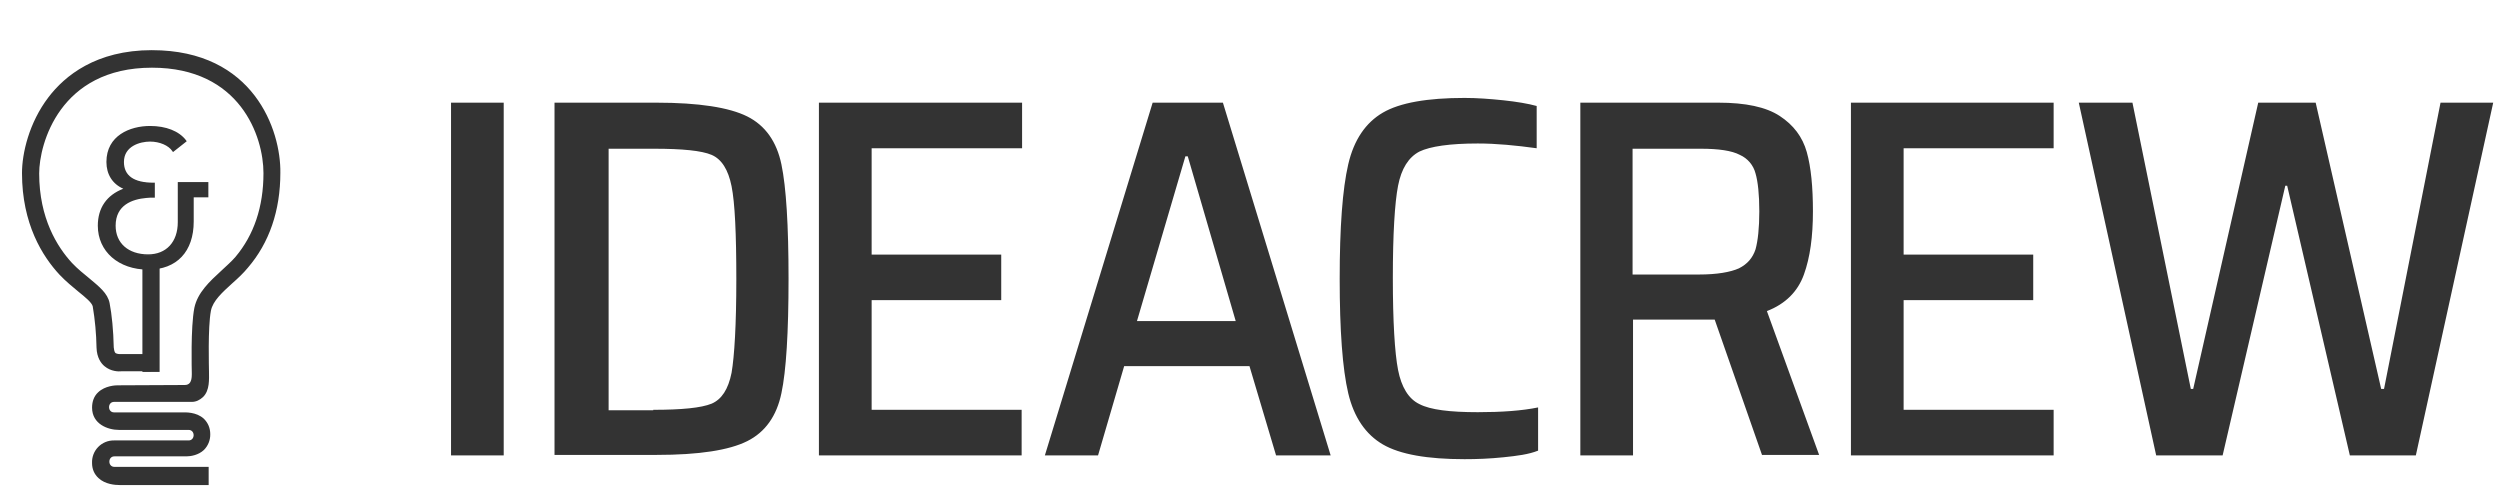
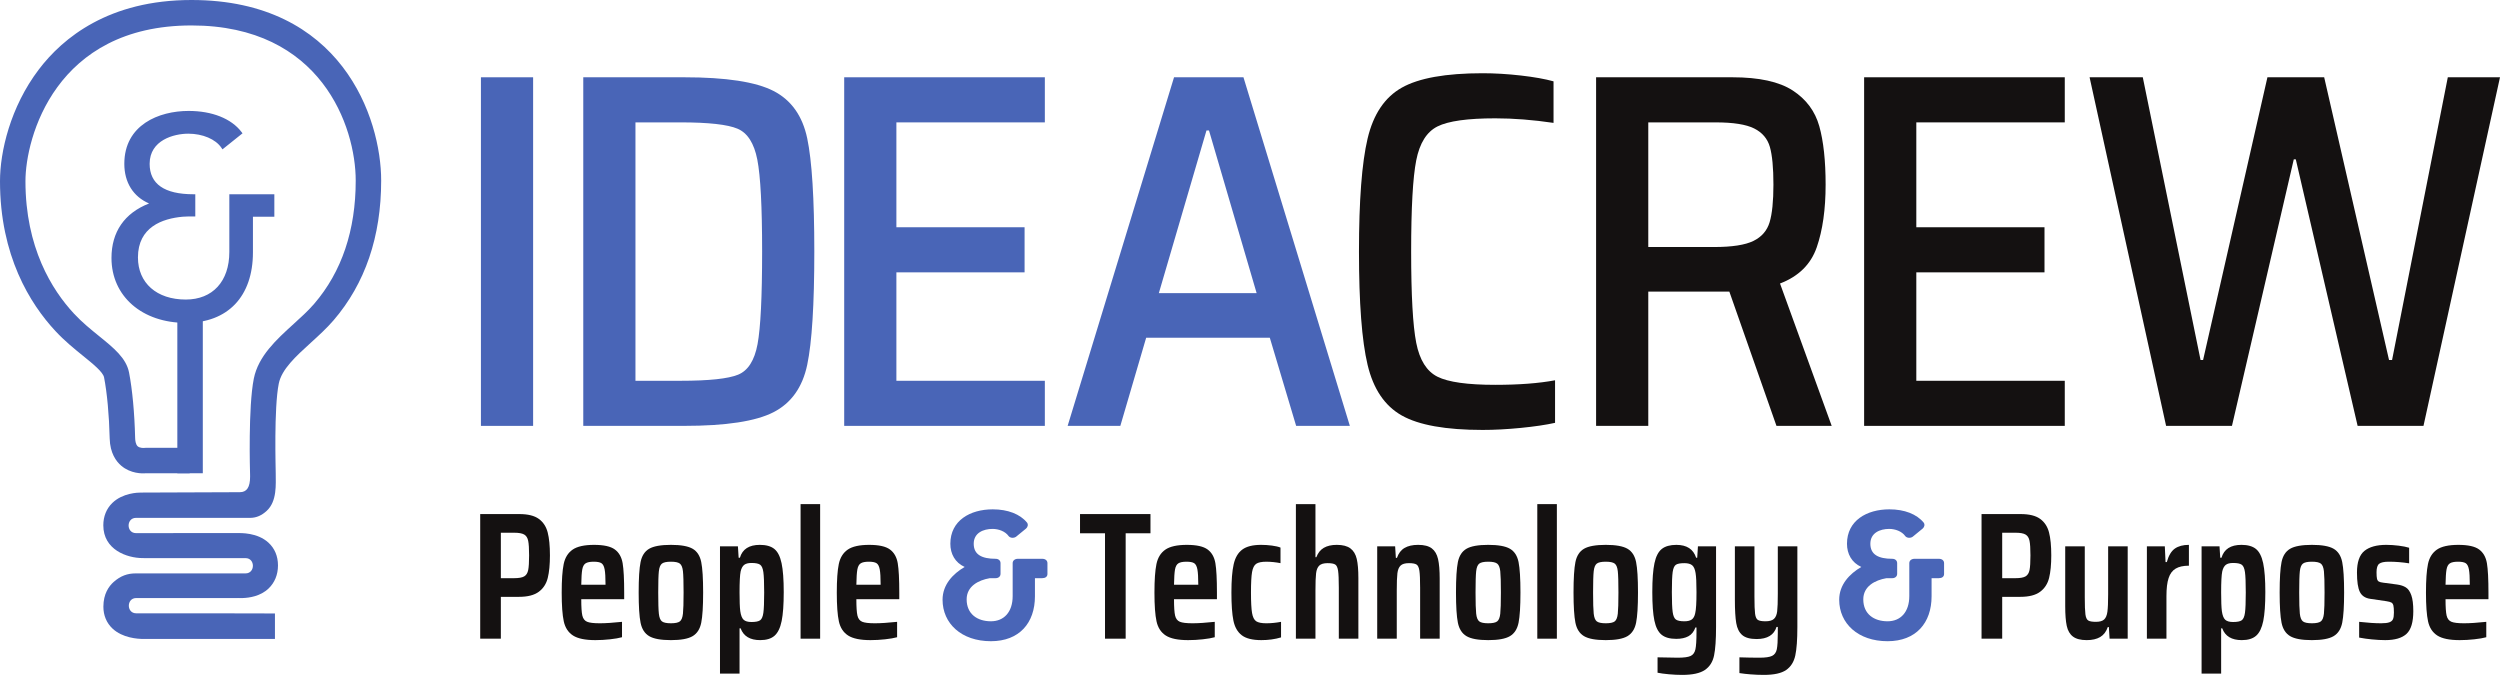
- <svg xmlns="http://www.w3.org/2000/svg" fill="none" viewBox="0 0 134 26">
-   <path fill="#333" d="M9.29 8.033c-.24-.358-.752-.546-1.264-.546-.683 0-1.469.324-1.469 1.16 0 .838.649 1.18 1.656 1.18v.682c-.12 0-.256 0-.392.017-.94.086-1.69.513-1.69 1.554 0 1.076.819 1.605 1.81 1.605.99 0 1.656-.666 1.656-1.793V9.826h1.502v.683h-.785v1.366c0 1.469-.803 2.51-2.374 2.51-1.605 0-2.63-.99-2.63-2.288 0-1.024.564-1.69 1.503-1.98-.666-.205-1.024-.752-1.024-1.452 0-1.264 1.075-1.861 2.27-1.861.82 0 1.503.256 1.862.734l-.632.495Z" />
-   <path fill="#333" d="M7.94 14.453c-1.587 0-2.697-.973-2.697-2.356 0-.957.478-1.64 1.366-1.981-.58-.256-.905-.769-.905-1.434 0-1.418 1.263-1.93 2.34-1.93.853 0 1.553.273 1.929.768l.034.052-.734.58-.035-.051c-.204-.307-.683-.512-1.195-.512-.53 0-1.4.239-1.4 1.093 0 .734.53 1.11 1.588 1.11h.068v.802h-.068c-.12 0-.256 0-.393.017-.751.068-1.64.376-1.64 1.486 0 .939.684 1.537 1.743 1.537.973 0 1.588-.666 1.588-1.725V9.757h1.639v.82h-.785v1.298c0 1.605-.906 2.578-2.442 2.578Zm.103-7.582c-1.024 0-2.203.479-2.203 1.793 0 .683.359 1.179.974 1.384l.205.068-.205.051c-.957.308-1.452.973-1.452 1.913 0 1.315 1.059 2.237 2.579 2.237 1.451 0 2.305-.905 2.305-2.442V10.44h.785v-.546H9.665v1.964c0 1.144-.666 1.86-1.724 1.86-1.144 0-1.879-.648-1.879-1.672 0-.94.615-1.52 1.76-1.606.119-.017.221-.017.34-.017v-.546C7.07 9.86 6.507 9.433 6.507 8.63c0-.854.769-1.23 1.537-1.23.53 0 1.025.206 1.264.513l.512-.41c-.359-.392-.99-.632-1.776-.632Z" />
-   <path fill="#333" d="M8.555 14.01h-.922v5.925h.922V14.01Z" />
-   <path fill="#333" d="M8.146 2.688c-3.006 0-4.68 1.383-5.55 2.527C1.554 6.581 1.179 8.221 1.179 9.28c0 2.715 1.093 4.457 2.015 5.447.341.36.7.65 1.007.905.359.29.717.581.769.786a15 15 0 0 1 .204 2.22c.018.53.24.837.427.99.342.29.769.29.905.273h1.588v-.922H6.421s-.137 0-.222-.05c-.085-.07-.085-.223-.102-.308-.018-.905-.103-1.76-.222-2.374-.103-.53-.564-.888-1.093-1.332-.29-.239-.615-.495-.922-.82-.786-.853-1.76-2.39-1.76-4.798 0-1.57 1.094-5.669 6.046-5.669 4.73 0 5.976 3.689 5.976 5.652 0 1.81-.512 3.313-1.502 4.491-.205.24-.479.478-.752.735-.632.58-1.28 1.178-1.451 1.997-.205 1.042-.137 3.381-.137 3.484v.085c0 .393-.12.564-.376.564l-3.603.017c-.102 0-.665.017-1.041.375-.222.205-.325.496-.325.82 0 .888.854 1.195 1.435 1.195h3.74c.358 0 .358.564 0 .564H6.113a1.162 1.162 0 0 0-1.179 1.212c0 .325.12.598.342.803.359.341.905.376 1.127.376h4.781v-.974H6.131c-.359 0-.359-.563 0-.563H9.99c.239 0 .649-.069.939-.342a1.16 1.16 0 0 0 .341-.836c0-.342-.119-.615-.341-.837-.41-.376-.99-.342-1.161-.342H6.114c-.359 0-.359-.563 0-.563h4.167c.238 0 .426-.103.597-.256.376-.359.324-.974.324-1.366 0-.171-.068-2.357.103-3.262.102-.53.614-.99 1.16-1.486.291-.256.581-.529.82-.82 1.145-1.331 1.742-3.056 1.742-5.088.034-2.27-1.417-6.574-6.881-6.574Zm16.029 21.721V5.503h2.824v18.905h-2.824Zm5.547-18.906h5.47c2.265 0 3.893.255 4.86.738.967.484 1.578 1.349 1.832 2.57.255 1.222.382 3.257.382 6.132 0 2.876-.127 4.936-.382 6.132-.254 1.222-.865 2.087-1.832 2.57-.967.484-2.57.738-4.86.738h-5.47V5.503Zm5.292 16.463c1.527 0 2.57-.102 3.13-.33.534-.23.89-.764 1.068-1.655.153-.89.255-2.57.255-5.012 0-2.443-.076-4.097-.255-4.987-.178-.89-.534-1.45-1.068-1.68-.535-.229-1.578-.33-3.079-.33h-2.443v14.02h2.392v-.026Zm8.88 2.443V5.503h10.89v2.443H46.72v5.7h6.946v2.442H46.72v5.878h8.04v2.442H43.894Zm24.503 0-1.425-4.784h-6.717l-1.4 4.784h-2.85l5.777-18.906h3.766l5.775 18.905h-2.926Zm-4.732-16.03h-.128l-2.595 8.829h5.292l-2.57-8.83Zm16.92 16.131c-.738.076-1.425.102-2.086.102-1.985 0-3.46-.255-4.377-.79-.916-.534-1.552-1.45-1.857-2.747-.306-1.298-.458-3.359-.458-6.132 0-2.774.152-4.81.458-6.132.305-1.323.941-2.24 1.857-2.774.916-.534 2.392-.788 4.377-.788.661 0 1.348.05 2.086.127.712.076 1.323.178 1.781.305v2.265c-1.12-.153-2.163-.255-3.155-.255-1.501 0-2.544.153-3.13.433-.585.305-.967.916-1.145 1.832-.178.916-.28 2.595-.28 4.936 0 2.34.102 4.02.28 4.936.178.916.56 1.552 1.145 1.832.585.305 1.629.433 3.13.433 1.272 0 2.366-.077 3.231-.255v2.316c-.508.203-1.12.28-1.857.356Zm13.867-.101-2.544-7.277H87.53v7.276h-2.824V5.503h7.404c1.45 0 2.545.23 3.283.713.737.483 1.221 1.12 1.45 1.934.229.814.33 1.883.33 3.18 0 1.349-.152 2.468-.483 3.384-.33.916-.992 1.578-1.984 1.96l2.799 7.71h-3.054v.024Zm-1.247-10.025c.458-.23.738-.56.891-1.018.127-.458.203-1.145.203-2.036 0-.916-.076-1.603-.203-2.035a1.492 1.492 0 0 0-.84-.993c-.432-.229-1.145-.33-2.086-.33h-3.664v6.742h3.562c.967 0 1.68-.127 2.137-.33Zm6.005 10.025V5.503h10.865v2.443h-8.041v5.7h6.947v2.442h-6.947v5.878h8.041v2.442H99.21Zm26.742 0-3.359-14.453h-.101l-3.359 14.453h-3.562l-4.148-18.906h2.876l3.129 15.343h.127l3.486-15.343h3.079l3.511 15.343h.153l3.028-15.343h2.824l-4.147 18.905h-3.537Z" />
+ <svg xmlns="http://www.w3.org/2000/svg" xmlns:xlink="http://www.w3.org/1999/xlink" viewBox="0 0 710.512 191.81">
+   <defs>
+     <path id="b" d="M0 156.667h552.667V0H0Z" />
+     <path id="q" fill="#141111" d="M0 0c-.36-.231-.598-.669-.714-1.312-.116-.644-.187-1.725-.212-3.243h5.173v.038c0 1.492-.065 2.573-.193 3.243-.129.67-.361 1.106-.695 1.313-.335.206-.876.309-1.622.309C.939.348.36.232 0 0m8.223-7.644H-.926c0-1.673.077-2.837.231-3.493.155-.656.489-1.094 1.004-1.313.514-.218 1.415-.327 2.702-.327 1.236 0 2.818.102 4.748.308v-3.281c-.643-.181-1.499-.328-2.567-.444a28.786 28.786 0 0 0-3.107-.174c-2.162 0-3.752.328-4.768.984-1.017.657-1.673 1.66-1.969 3.011-.296 1.352-.444 3.391-.444 6.119 0 2.702.142 4.735.425 6.1.283 1.363.914 2.386 1.892 3.069.978.681 2.509 1.023 4.593 1.023 2.059 0 3.533-.328 4.421-.985.888-.656 1.44-1.635 1.66-2.933.218-1.3.328-3.378.328-6.235z" clip-path="url(#a)" />
+   </defs>
+   <defs>
+     <clipPath id="c" clipPathUnits="userSpaceOnUse">
+       <path d="M-54.417 37.27H498.25v-156.666H-54.417Z" />
+     </clipPath>
+     <clipPath id="d" clipPathUnits="userSpaceOnUse">
+       <path d="M-47.118 30.42h552.667v-156.667H-47.118Z" />
+     </clipPath>
+     <clipPath id="e" clipPathUnits="userSpaceOnUse">
+       <use xlink:href="#b" />
+     </clipPath>
+     <clipPath id="f" clipPathUnits="userSpaceOnUse">
+       <path d="M-47.728 6H504.94v-156.667H-47.728Z" />
+     </clipPath>
+     <clipPath id="g" clipPathUnits="userSpaceOnUse">
+       <path d="M-60.235 110.801h552.667V-45.866H-60.235Z" />
+     </clipPath>
+     <clipPath id="h" clipPathUnits="userSpaceOnUse">
+       <use xlink:href="#b" />
+     </clipPath>
+     <clipPath id="i" clipPathUnits="userSpaceOnUse">
+       <path d="M-151.973 87.166h552.667V-69.501h-552.667Z" />
+     </clipPath>
+     <clipPath id="j" clipPathUnits="userSpaceOnUse">
+       <path d="M-186.855 96.777h552.667V-59.89h-552.667Z" />
+     </clipPath>
+     <clipPath id="k" clipPathUnits="userSpaceOnUse">
+       <path d="M-264.614 33.813h552.667v-156.667h-552.667Z" />
+     </clipPath>
+     <clipPath id="l" clipPathUnits="userSpaceOnUse">
+       <path d="M-331.086 97.21h552.667V-59.457h-552.667Z" />
+     </clipPath>
+     <clipPath id="m" clipPathUnits="userSpaceOnUse">
+       <path d="M-380.657 57.357H172.01V-99.31h-552.667Z" />
+     </clipPath>
+     <clipPath id="n" clipPathUnits="userSpaceOnUse">
+       <path d="M-404.255 96.777h552.667V-59.89h-552.667Z" />
+     </clipPath>
+     <clipPath id="o" clipPathUnits="userSpaceOnUse">
+       <path d="M-509.445 96.777H43.222V-59.89h-552.667Z" />
+     </clipPath>
+     <clipPath id="p" clipPathUnits="userSpaceOnUse">
+       <path d="M-116.487 129.242H436.18V-27.425h-552.667Z" />
+     </clipPath>
+     <clipPath id="a" clipPathUnits="userSpaceOnUse">
+       <path d="M-131.734 126.077h552.667V-30.59h-552.667Z" />
+     </clipPath>
+     <clipPath id="r" clipPathUnits="userSpaceOnUse">
+       <path d="M-151.827 138.45H400.84V-18.217h-552.667Z" />
+     </clipPath>
+     <clipPath id="s" clipPathUnits="userSpaceOnUse">
+       <path d="M-168.93 138.218h552.668V-18.449H-168.93Z" />
+     </clipPath>
+     <clipPath id="t" clipPathUnits="userSpaceOnUse">
+       <use xlink:href="#b" />
+     </clipPath>
+     <clipPath id="u" clipPathUnits="userSpaceOnUse">
+       <path d="M-190.373 126.077h552.667V-30.59h-552.667Z" />
+     </clipPath>
+     <clipPath id="v" clipPathUnits="userSpaceOnUse">
+       <path d="M-223.497 120.4H329.17V-36.269h-552.667Z" />
+     </clipPath>
+     <clipPath id="w" clipPathUnits="userSpaceOnUse">
+       <path d="M-242.447 142.137H310.22V-14.53h-552.667Z" />
+     </clipPath>
+     <clipPath id="x" clipPathUnits="userSpaceOnUse">
+       <path d="M-258.082 126.077h552.667V-30.59h-552.667Z" />
+     </clipPath>
+     <clipPath id="y" clipPathUnits="userSpaceOnUse">
+       <path d="M-275.762 142.445h552.667V-14.222h-552.667Z" />
+     </clipPath>
+     <clipPath id="z" clipPathUnits="userSpaceOnUse">
+       <path d="M-292.284 131.288h552.667V-25.379h-552.667Z" />
+     </clipPath>
+     <clipPath id="A" clipPathUnits="userSpaceOnUse">
+       <path d="M-309.615 131.288h552.667V-25.379h-552.667Z" />
+     </clipPath>
+     <clipPath id="B" clipPathUnits="userSpaceOnUse">
+       <path d="M-326.041 138.45h552.667V-18.217h-552.667Z" />
+     </clipPath>
+     <clipPath id="C" clipPathUnits="userSpaceOnUse">
+       <use xlink:href="#b" />
+     </clipPath>
+     <clipPath id="D" clipPathUnits="userSpaceOnUse">
+       <path d="M-351.095 138.45h552.667V-18.217h-552.667Z" />
+     </clipPath>
+     <clipPath id="E" clipPathUnits="userSpaceOnUse">
+       <path d="M-367.52 138.045h552.666V-18.622H-367.52Z" />
+     </clipPath>
+     <clipPath id="F" clipPathUnits="userSpaceOnUse">
+       <path d="M-380.047 149.741H172.62V-6.926h-552.667Z" />
+     </clipPath>
+     <clipPath id="G" clipPathUnits="userSpaceOnUse">
+       <path d="M-414.618 120.4h552.667V-36.269h-552.667Z" />
+     </clipPath>
+     <clipPath id="H" clipPathUnits="userSpaceOnUse">
+       <path d="M-436.502 129.242h552.667V-27.425h-552.667Z" />
+     </clipPath>
+     <clipPath id="I" clipPathUnits="userSpaceOnUse">
+       <path d="M-456.422 139.666H96.245V-17.001h-552.667Z" />
+     </clipPath>
+     <clipPath id="J" clipPathUnits="userSpaceOnUse">
+       <path d="M-464.528 122.449H88.139V-34.218h-552.667Z" />
+     </clipPath>
+     <clipPath id="K" clipPathUnits="userSpaceOnUse">
+       <path d="M-484.737 138.218H67.93V-18.449h-552.667Z" />
+     </clipPath>
+     <clipPath id="L" clipPathUnits="userSpaceOnUse">
+       <path d="M-501.606 138.45H51.06V-18.217h-552.667Z" />
+     </clipPath>
+     <clipPath id="M" clipPathUnits="userSpaceOnUse">
+       <path d="M-512.493 142.29H40.174V-14.375h-552.667Z" />
+     </clipPath>
+     <clipPath id="N" clipPathUnits="userSpaceOnUse">
+       <path d="M-529.111 126.077H23.556V-30.59h-552.667Z" />
+     </clipPath>
+   </defs>
+   <path fill="#4965b7" d="M0 0c-1.399 2.068-4.44 3.163-7.36 3.163-3.953 0-8.637-1.886-8.637-6.812 0-4.866 3.832-6.873 9.732-6.873v-3.954c-.73 0-1.521 0-2.311-.061-5.474-.486-9.915-2.981-9.915-9.063 0-6.265 4.805-9.367 10.584-9.367 5.839 0 9.671 3.893 9.671 10.523v11.922h8.819v-4.015H6.022v-7.968c0-8.637-4.745-14.659-13.929-14.659-9.428 0-15.449 5.839-15.449 13.442 0 6.022 3.345 9.854 8.758 11.618-3.893 1.217-6.022 4.379-6.022 8.455 0 7.42 6.266 10.887 13.321 10.887 4.805 0 8.82-1.52 10.948-4.318z" clip-path="url(#c)" transform="matrix(1.33333 0 0 -1.33333 63.342 41.694)" />
+   <path fill="#4965b7" d="M0 0c-5.966 0-12.934-2.75-12.934-10.5 0-3.997 2.097-6.943 5.75-8.085l1.16-.363-1.155-.376c-5.555-1.809-8.491-5.699-8.491-11.248 0-7.687 6.193-13.055 15.062-13.055 8.479 0 13.541 5.335 13.541 14.271V-21h4.562v3.239H9.45v-11.534c0-6.73-3.854-10.91-10.058-10.91-6.665 0-10.972 3.829-10.972 9.754 0 5.505 3.647 8.86 10.268 9.449.668.051 1.34.06 1.958.062v3.182c-6.369.097-9.731 2.601-9.731 7.258 0 4.973 4.532 7.2 9.024 7.2 3.11 0 5.968-1.165 7.433-2.997l3.032 2.426C8.332-1.406 4.568 0 0 0m-.608-44.402c-9.325 0-15.837 5.687-15.837 13.83 0 5.569 2.765 9.568 8.013 11.623-3.369 1.45-5.276 4.475-5.276 8.449C-13.708-2.178-6.324.775 0 .775c4.992 0 9.095-1.63 11.257-4.472l.229-.301-4.272-3.418-.235.348C5.749-5.25 2.985-4.075-.061-4.075c-3.064 0-8.25-1.354-8.25-6.425 0-4.304 3.144-6.486 9.345-6.486h.387v-4.729h-.387c-.74 0-1.506 0-2.282-.059-4.357-.388-9.556-2.208-9.556-8.677 0-5.455 4.002-8.979 10.196-8.979 5.726 0 9.283 3.883 9.283 10.135v12.309h9.595v-4.789h-4.562v-7.581c0-9.421-5.352-15.046-14.316-15.046" clip-path="url(#d)" transform="matrix(1.33333 0 0 -1.33333 53.61 32.56)" />
+   <path fill="#4965b7" d="M44.71 84.447h5.429V49.792H44.71Z" clip-path="url(#e)" transform="matrix(1.33333 0 0 -1.33333 -9.214 200.89)" />
+   <path fill="#4965b7" d="M0 0c-17.607 0-27.417-8.056-32.547-14.813-6.098-8.033-8.27-17.566-8.27-23.809 0-15.892 6.418-26.136 11.802-31.93 1.969-2.12 4.064-3.815 5.913-5.312 2.087-1.688 4.245-3.435 4.467-4.578.644-3.309 1.081-8.053 1.198-13.013.075-3.132 1.378-4.889 2.459-5.811 2.014-1.718 4.491-1.682 5.291-1.616h9.3v5.425h-9.429l-.364-.024c-.008-.002-.827-.041-1.276.342-.457.389-.545 1.304-.557 1.814-.125 5.25-.597 10.324-1.297 13.919-.599 3.082-3.278 5.25-6.379 7.76-1.708 1.382-3.644 2.949-5.351 4.786-4.723 5.083-10.352 14.108-10.352 28.238 0 9.234 6.358 33.197 35.392 33.197 27.689 0 35.005-21.63 35.005-33.068 0-10.598-2.977-19.434-8.85-26.261-1.238-1.44-2.759-2.823-4.37-4.287-3.706-3.37-7.539-6.854-8.504-11.675-1.211-6.053-.816-19.819-.796-20.383l.008-.492c0-2.309-.726-3.322-2.196-3.322l-21.076-.081c-.589.006-3.886-.059-6.102-2.22-1.253-1.224-1.915-2.868-1.915-4.756 0-5.204 5.015-6.978 8.396-6.99l1.023-.007h20.894c2.097 0 2.094-3.256 0-3.256h-23.443c-1.697 0-3.191-.514-4.672-1.832-.996-.887-2.183-2.52-2.183-5.265 0-1.859.678-3.476 1.962-4.675 2.112-1.972 5.277-2.203 6.643-2.203.225 0 .401.006.515.012h27.45v5.425l-13.389.03h-16.185c-2.097 0-2.094 3.254 0 3.254H9.051l.923.004.117-.004h.828c1.362.046 3.753.363 5.504 2.03 1.316 1.254 2.013 2.959 2.013 4.932 0 1.963-.707 3.642-2.044 4.857-2.372 2.153-5.782 2.033-6.786 2.038l-20.328-.019h-1.109c-2.098 0-2.094 3.255 0 3.255h4.155l20.169-.003c1.38 0 2.52.56 3.536 1.495 2.243 2.065 1.925 5.669 1.925 8.021 0 .968-.402 13.844.647 19.091.614 3.071 3.635 5.817 6.833 8.725 1.661 1.51 3.378 3.071 4.834 4.764 6.744 7.838 10.163 17.864 10.163 29.798C40.431-25.179 31.98 0 0 0" clip-path="url(#f)" transform="matrix(1.33333 0 0 -1.33333 54.423 0)" />
+   <path fill="#4965b7" d="M0 0h-.005Z" clip-path="url(#g)" transform="matrix(1.33333 0 0 -1.33333 71.1 139.734)" />
+   <path fill="#4965b7" d="M109.422 134.194h11.124V59.89h-11.124z" clip-path="url(#h)" transform="matrix(1.33333 0 0 -1.33333 -9.214 200.89)" />
+   <path fill="#4965b7" d="M0 0c6.048 0 10.133.433 12.258 1.297 2.123.863 3.51 3.04 4.158 6.533.648 3.492.972 10.062.972 19.71 0 9.575-.343 16.109-1.026 19.603-.685 3.491-2.089 5.686-4.212 6.587-2.125.9-6.174 1.35-12.15 1.35h-9.612V0Zm-20.736 64.692H.756c8.927 0 15.282-.972 19.062-2.916 3.78-1.944 6.173-5.31 7.182-10.097 1.007-4.789 1.512-12.835 1.512-24.139 0-11.304-.505-19.351-1.512-24.138-1.009-4.789-3.402-8.154-7.182-10.097C16.038-8.64 9.683-9.611.756-9.611h-21.492z" clip-path="url(#i)" transform="matrix(1.33333 0 0 -1.33333 193.416 108.22)" />
+   <path fill="#4965b7" d="M0 0v74.304h42.768v-9.613H11.124V42.336h27.324v-9.612H11.124V9.611h31.644V0Z" clip-path="url(#j)" transform="matrix(1.33333 0 0 -1.33333 239.926 121.036)" />
+   <path fill="#4965b7" d="M0 0h-.54l-10.152-34.668h20.844Zm18.575-62.964L12.96-44.172h-26.352L-18.9-62.964h-11.232l22.68 74.304H7.344l22.679-74.304z" clip-path="url(#k)" transform="matrix(1.33333 0 0 -1.33333 343.604 37.084)" />
+   <path fill="#141111" d="M0 0c-2.916-.286-5.635-.432-8.154-.432-7.849 0-13.591 1.027-17.226 3.078-3.637 2.052-6.067 5.652-7.29 10.8-1.226 5.147-1.836 13.194-1.836 24.138 0 10.871.61 18.9 1.836 24.084 1.223 5.185 3.653 8.802 7.29 10.854 3.635 2.052 9.377 3.078 17.226 3.078 2.592 0 5.308-.162 8.154-.486 2.843-.324 5.165-.739 6.966-1.242v-8.855c-4.393.647-8.532.971-12.42.971-5.905 0-10.009-.577-12.313-1.727-2.304-1.154-3.816-3.565-4.536-7.237-.719-3.671-1.08-10.152-1.08-19.44 0-9.288.361-15.768 1.08-19.439.72-3.672 2.232-6.085 4.536-7.237 2.304-1.152 6.408-1.727 12.313-1.727 5.039 0 9.288.323 12.744.971V1.08C5.346.648 2.916.289 0 0" clip-path="url(#l)" transform="matrix(1.33333 0 0 -1.33333 432.234 121.613)" />
+   <path fill="#141111" d="M0 0c1.763.864 2.916 2.195 3.456 3.996.539 1.799.81 4.463.81 7.992 0 3.599-.253 6.281-.756 8.046-.505 1.763-1.62 3.078-3.349 3.942-1.727.864-4.465 1.295-8.208 1.295H-22.41V-1.296h14.04C-4.555-1.296-1.766-.864 0 0m4.914-39.42L-5.131-10.8H-22.41v-28.62h-11.124v74.304h29.052c5.686 0 9.971-.937 12.851-2.808 2.879-1.873 4.77-4.411 5.671-7.614.899-3.205 1.35-7.362 1.35-12.474 0-5.257-.631-9.703-1.89-13.339-1.261-3.635-3.871-6.21-7.83-7.721L16.686-39.42Z" clip-path="url(#m)" transform="matrix(1.33333 0 0 -1.33333 498.329 68.476)" />
+   <path fill="#141111" d="M0 0v74.304h42.768v-9.613H11.124V42.336h27.324v-9.612H11.124V9.611h31.644V0Z" clip-path="url(#n)" transform="matrix(1.33333 0 0 -1.33333 529.793 121.036)" />
+   <path fill="#141111" d="m0 0-13.176 56.808h-.431L-26.784 0h-14.04l-16.308 74.304h11.34l12.313-60.264h.54l13.715 60.264h12.096L6.696 14.04h.648l11.881 60.264h11.124L14.04 0Z" clip-path="url(#o)" transform="matrix(1.33333 0 0 -1.33333 670.046 121.036)" />
+   <path fill="#141111" d="M0 0c1.003 0 1.724.128 2.162.386.437.257.72.708.849 1.351s.193 1.685.193 3.126c0 1.416-.064 2.445-.193 3.089-.129.643-.412 1.094-.849 1.351-.438.257-1.145.386-2.123.386h-2.857V0Zm-7.219 13.666H1.12c1.826 0 3.21-.342 4.15-1.024.938-.682 1.569-1.641 1.891-2.876.321-1.235.483-2.87.483-4.903 0-1.955-.155-3.557-.464-4.805-.308-1.249-.946-2.234-1.91-2.953-.966-.722-2.375-1.081-4.228-1.081h-3.86v-8.919h-4.401z" clip-path="url(#p)" transform="matrix(1.33333 0 0 -1.33333 146.102 164.323)" />
+   <use xlink:href="#q" clip-path="url(#a)" transform="matrix(1.33333 0 0 -1.33333 166.432 160.103)" />
+   <path fill="#141111" d="M0 0c.347.271.566.817.656 1.642.09.822.136 2.328.136 4.516 0 2.213-.046 3.725-.136 4.536-.09.81-.309 1.351-.656 1.621-.347.27-.984.406-1.911.406-.926 0-1.563-.136-1.911-.406-.347-.27-.566-.811-.656-1.621-.091-.811-.135-2.323-.135-4.536 0-2.188.044-3.694.135-4.516.09-.825.309-1.371.656-1.642.348-.27.985-.404 1.911-.404C-.984-.404-.347-.27 0 0m-6.543-3.146c-.953.566-1.564 1.519-1.834 2.857-.27 1.338-.405 3.487-.405 6.447 0 2.985.135 5.147.405 6.485s.881 2.284 1.834 2.837c.951.554 2.496.831 4.632.831 2.136 0 3.68-.277 4.633-.831.951-.553 1.563-1.499 1.833-2.837.271-1.338.405-3.5.405-6.485 0-2.96-.134-5.109-.405-6.447-.27-1.338-.882-2.291-1.833-2.857-.953-.566-2.497-.849-4.633-.849s-3.681.283-4.632.849" clip-path="url(#r)" transform="matrix(1.33333 0 0 -1.33333 193.222 176.6)" />
+   <path fill="#141111" d="M0 0c.347.244.579.772.694 1.583.116.811.174 2.258.174 4.343S.81 9.458.694 10.269C.579 11.08.347 11.607 0 11.852c-.348.244-.959.367-1.834.367-.695 0-1.216-.136-1.563-.406-.348-.27-.599-.74-.753-1.409-.155-.747-.232-2.239-.232-4.478 0-1.853.051-3.179.154-3.976.129-.902.367-1.512.715-1.834.347-.322.907-.482 1.679-.482C-.959-.366-.348-.245 0 0m-8.551 15.77h3.822l.154-2.432h.27c.541 1.827 1.956 2.741 4.247 2.741 1.337 0 2.368-.289 3.088-.869.72-.579 1.236-1.589 1.544-3.03.309-1.442.463-3.5.463-6.177 0-2.65-.148-4.703-.444-6.157-.296-1.454-.798-2.497-1.505-3.127-.709-.631-1.732-.946-3.069-.946-2.162 0-3.552.836-4.169 2.51h-.232v-9.652h-4.169z" clip-path="url(#s)" transform="matrix(1.33333 0 0 -1.33333 216.025 176.29)" />
+   <path fill="#141111" d="M177.557 43.213h4.169V14.53h-4.169z" clip-path="url(#t)" transform="matrix(1.33333 0 0 -1.33333 -9.214 200.89)" />
+   <use xlink:href="#q" clip-path="url(#u)" transform="matrix(1.33333 0 0 -1.33333 244.616 160.103)" />
+   <path fill="#4965b7" d="M0 0c-.463-.347-1.236-.309-1.583.116C-2.316 1.159-3.745 1.66-5.02 1.66c-1.968 0-4.015-.849-4.015-3.166S-7.297-4.71-4.363-4.71c.579 0 1.043-.348 1.043-.927v-2.278c0-.579-.464-.926-1.043-.926h-1.236c-2.471-.426-4.942-1.738-4.942-4.518 0-3.127 2.278-4.671 5.174-4.671 2.78 0 4.634 1.968 4.634 5.366v7.027c0 .579.501.927 1.119.927H5.56c.656 0 1.12-.348 1.12-.927v-2.317c0-.579-.464-.887-1.12-.887H4.016v-3.862c0-5.675-3.321-9.574-9.383-9.574-6.293 0-10.309 3.783-10.309 8.841 0 3.205 2.201 5.521 4.711 6.988-2.047.927-3.051 2.781-3.051 4.942 0 4.943 4.209 7.337 9.036 7.337 3.204 0 5.83-1.004 7.335-2.858.27-.424.116-.927-.231-1.235Z" clip-path="url(#v)" transform="matrix(1.33333 0 0 -1.33333 288.781 152.532)" />
+   <path fill="#141111" d="M0 0v22.467h-5.327v4.094H9.69v-4.094H4.401V0Z" clip-path="url(#w)" transform="matrix(1.33333 0 0 -1.33333 314.05 181.516)" />
+   <path fill="#141111" d="M0 0c-.36-.231-.598-.669-.714-1.312-.116-.644-.187-1.725-.212-3.243h5.173v.038c0 1.492-.065 2.573-.193 3.243-.129.67-.361 1.106-.695 1.313-.335.206-.876.309-1.622.309C.939.348.36.232 0 0m8.223-7.644H-.926c0-1.673.077-2.837.231-3.493.155-.656.489-1.094 1.004-1.313.514-.218 1.415-.327 2.702-.327 1.236 0 2.819.102 4.748.308v-3.281c-.643-.181-1.499-.328-2.567-.444a28.786 28.786 0 0 0-3.107-.174c-2.162 0-3.752.328-4.768.984-1.017.657-1.673 1.66-1.969 3.011-.296 1.352-.444 3.391-.444 6.119 0 2.702.142 4.735.425 6.1.283 1.363.914 2.386 1.892 3.069.978.681 2.509 1.023 4.593 1.023 2.059 0 3.533-.328 4.421-.985.888-.656 1.44-1.635 1.66-2.933.218-1.3.328-3.378.328-6.235z" clip-path="url(#x)" transform="matrix(1.33333 0 0 -1.33333 334.895 160.103)" />
+   <path fill="#141111" d="M0 0c-1.879 0-3.269.348-4.169 1.042-.901.695-1.494 1.737-1.776 3.126-.284 1.391-.425 3.385-.425 5.984 0 2.6.161 4.607.483 6.022.321 1.416.932 2.458 1.834 3.127.9.67 2.239 1.005 4.014 1.005.772 0 1.544-.053 2.316-.155.773-.104 1.377-.245 1.815-.425v-3.32a16.155 16.155 0 0 1-3.011.309c-1.004 0-1.725-.148-2.162-.444-.438-.296-.733-.882-.888-1.756-.154-.875-.231-2.329-.231-4.363 0-2.033.077-3.493.231-4.381.155-.888.45-1.474.888-1.756.437-.285 1.158-.425 2.162-.425 1.003 0 2.045.102 3.127.308V.579C2.92.192 1.518 0 0 0" clip-path="url(#y)" transform="matrix(1.33333 0 0 -1.33333 358.468 181.926)" />
+   <path fill="#141111" d="M0 0c0 1.724-.053 2.933-.154 3.628-.104.696-.31 1.139-.618 1.331-.309.194-.849.291-1.622.291-.824 0-1.416-.174-1.776-.521-.36-.348-.585-.896-.676-1.642-.09-.746-.133-1.968-.133-3.667v-10.269h-4.17v28.683h4.17V6.523h.192c.335.901.861 1.563 1.582 1.989.721.425 1.647.637 2.779.637 1.262 0 2.227-.252 2.897-.753.669-.502 1.119-1.249 1.35-2.24.233-.99.348-2.348.348-4.072v-12.933H0Z" clip-path="url(#z)" transform="matrix(1.33333 0 0 -1.33333 380.498 167.05)" />
+   <path fill="#141111" d="M0 0c0 1.724-.052 2.933-.154 3.628-.103.696-.309 1.139-.617 1.331-.31.194-.849.291-1.623.291-.823 0-1.415-.174-1.774-.521-.361-.348-.586-.896-.677-1.642-.09-.746-.134-1.968-.134-3.667v-10.269h-4.169V8.839h3.822l.153-2.469h.233c.333.977.874 1.684 1.621 2.122.746.438 1.712.657 2.895.657 1.286 0 2.258-.252 2.915-.753.655-.502 1.1-1.262 1.331-2.278.232-1.017.348-2.413.348-4.188v-12.779H0Z" clip-path="url(#A)" transform="matrix(1.33333 0 0 -1.33333 403.606 167.05)" />
+   <path fill="#141111" d="M0 0c.348.271.566.817.657 1.642.089.822.134 2.328.134 4.516 0 2.213-.045 3.725-.134 4.536-.091.81-.309 1.351-.657 1.621-.348.27-.983.406-1.91.406-.927 0-1.565-.136-1.912-.406s-.567-.811-.656-1.621c-.09-.811-.135-2.323-.135-4.536 0-2.188.045-3.694.135-4.516.089-.825.309-1.371.656-1.642.347-.27.985-.404 1.912-.404C-.983-.404-.348-.27 0 0m-6.543-3.146c-.952.566-1.563 1.519-1.834 2.857-.27 1.338-.404 3.487-.404 6.447 0 2.985.134 5.147.404 6.485.271 1.338.882 2.284 1.834 2.837.952.554 2.496.831 4.633.831 2.135 0 3.68-.277 4.632-.831.952-.553 1.563-1.499 1.834-2.837.269-1.338.405-3.5.405-6.485 0-2.96-.136-5.109-.405-6.447-.271-1.338-.882-2.291-1.834-2.857-.952-.566-2.497-.849-4.632-.849-2.137 0-3.681.283-4.633.849" clip-path="url(#B)" transform="matrix(1.33333 0 0 -1.33333 425.507 176.6)" />
+   <path fill="#141111" d="M334.592 43.213h4.17V14.53h-4.17z" clip-path="url(#C)" transform="matrix(1.33333 0 0 -1.33333 -9.214 200.89)" />
+   <path fill="#141111" d="M0 0c.347.271.566.817.656 1.642.09.822.135 2.328.135 4.516 0 2.213-.045 3.725-.135 4.536-.09.81-.309 1.351-.656 1.621-.348.27-.984.406-1.911.406s-1.564-.136-1.911-.406c-.348-.27-.567-.811-.657-1.621-.089-.811-.134-2.323-.134-4.536 0-2.188.045-3.694.134-4.516.09-.825.309-1.371.657-1.642.347-.27.984-.404 1.911-.404S-.348-.27 0 0m-6.544-3.146c-.952.566-1.562 1.519-1.834 2.857-.269 1.338-.404 3.487-.404 6.447 0 2.985.135 5.147.404 6.485.272 1.338.882 2.284 1.834 2.837.952.554 2.497.831 4.633.831s3.68-.277 4.632-.831c.952-.553 1.564-1.499 1.834-2.837s.405-3.5.405-6.485c0-2.96-.135-5.109-.405-6.447S3.673-2.58 2.721-3.146c-.952-.566-2.496-.849-4.632-.849-2.136 0-3.681.283-4.633.849" clip-path="url(#D)" transform="matrix(1.33333 0 0 -1.33333 458.912 176.6)" />
+   <path fill="#141111" d="M0 0c.359.257.604.708.733 1.352.18.746.271 2.238.271 4.478 0 1.955-.066 3.306-.193 4.053-.129.823-.374 1.383-.734 1.679-.36.295-.914.444-1.66.444-.875 0-1.48-.116-1.814-.348-.335-.231-.56-.746-.676-1.543-.115-.799-.174-2.227-.174-4.285 0-2.008.059-3.424.174-4.247.116-.824.347-1.357.695-1.602.348-.245.945-.367 1.795-.367C-.888-.386-.361-.257 0 0m-4.884-11.677c-.99.09-1.795.199-2.412.328v3.281l4.323-.078c1.286 0 2.194.123 2.722.368.527.244.869.713 1.023 1.408.154.695.232 1.906.232 3.63v1.041H.772C.464-2.573-.033-3.198-.715-3.571c-.681-.373-1.55-.559-2.605-.559-1.365 0-2.407.295-3.126.887-.721.592-1.23 1.596-1.526 3.011-.296 1.416-.443 3.436-.443 6.062 0 2.676.154 4.734.462 6.176.309 1.441.831 2.451 1.564 3.03.734.58 1.769.869 3.108.869 2.214 0 3.615-.914 4.207-2.741h.232l.154 2.432h3.861V-1.583c0-2.702-.142-4.735-.425-6.099-.284-1.364-.939-2.394-1.969-3.088-1.029-.695-2.638-1.043-4.825-1.043-.901 0-1.848.045-2.838.136" clip-path="url(#E)" transform="matrix(1.33333 0 0 -1.33333 480.813 176.06)" />
+   <path fill="#141111" d="M0 0a29.93 29.93 0 0 0-2.375.27v3.358c1.545-.05 2.973-.077 4.285-.077 1.261 0 2.155.13 2.684.387.527.257.862.728 1.003 1.409.141.682.213 1.846.213 3.494v1.273h-.271c-.54-1.724-1.956-2.586-4.246-2.586-1.39 0-2.413.283-3.069.849-.657.566-1.08 1.415-1.274 2.548-.192 1.132-.29 2.779-.29 4.941v11.426H.83V16.6c0-1.776.045-3.006.135-3.687.09-.683.29-1.119.598-1.312.309-.194.849-.29 1.622-.29.823 0 1.421.167 1.794.502.374.334.605.874.696 1.621.09.747.135 1.982.135 3.707v10.151h4.169V10.076c0-2.677-.149-4.697-.444-6.061-.297-1.364-.945-2.394-1.95-3.088C6.582.232 4.999-.116 2.837-.116 1.91-.116.965-.078 0 0" clip-path="url(#F)" transform="matrix(1.33333 0 0 -1.33333 497.515 191.655)" />
+   <path fill="#4965b7" d="M0 0c-.464-.347-1.236-.309-1.584.116C-2.317 1.159-3.745 1.66-5.02 1.66c-1.969 0-4.015-.849-4.015-3.166S-7.297-4.71-4.363-4.71c.58 0 1.042-.348 1.042-.927v-2.278c0-.579-.462-.926-1.042-.926h-1.236c-2.471-.426-4.942-1.738-4.942-4.518 0-3.127 2.277-4.671 5.174-4.671 2.78 0 4.633 1.968 4.633 5.366v7.027c0 .579.503.927 1.12.927H5.56c.657 0 1.119-.348 1.119-.927v-2.317c0-.579-.462-.887-1.119-.887H4.016v-3.862c0-5.675-3.321-9.574-9.383-9.574-6.293 0-10.309 3.783-10.309 8.841 0 3.205 2.2 5.521 4.711 6.988-2.047.927-3.051 2.781-3.051 4.942 0 4.943 4.208 7.337 9.035 7.337 3.205 0 5.831-1.004 7.336-2.858.27-.424.116-.927-.232-1.235Z" clip-path="url(#G)" transform="matrix(1.33333 0 0 -1.33333 543.61 152.532)" />
+   <path fill="#141111" d="M0 0c1.004 0 1.725.128 2.162.386.438.257.721.708.85 1.351.128.643.193 1.685.193 3.126 0 1.416-.065 2.445-.193 3.089-.129.643-.412 1.094-.85 1.351-.437.257-1.145.386-2.124.386h-2.855V0Zm-7.219 13.666h8.338c1.827 0 3.211-.342 4.152-1.024.938-.682 1.568-1.641 1.89-2.876.322-1.235.484-2.87.484-4.903 0-1.955-.155-3.557-.464-4.805-.31-1.249-.946-2.234-1.91-2.953-.966-.722-2.375-1.081-4.228-1.081h-3.86v-8.919h-4.402z" clip-path="url(#H)" transform="matrix(1.33333 0 0 -1.33333 572.789 164.323)" />
+   <path fill="#141111" d="M0 0h-.231c-.335-.979-.876-1.686-1.623-2.124-.746-.436-1.698-.655-2.856-.655-1.286 0-2.265.25-2.934.752-.669.503-1.113 1.261-1.332 2.277-.218 1.018-.328 2.414-.328 4.189v12.778h4.169V6.37c0-1.751.045-2.967.136-3.648.089-.683.289-1.119.598-1.313.309-.194.849-.29 1.622-.29.822 0 1.415.167 1.776.502.358.335.591.888.693 1.66.104.773.156 1.994.156 3.668v10.268h4.169V-2.471H.154Z" clip-path="url(#I)" transform="matrix(1.33333 0 0 -1.33333 599.349 178.22)" />
+   <path fill="#141111" d="M0 0h3.821l.155-3.358h.27c.387 1.39.959 2.348 1.718 2.876C6.723.045 7.72.31 8.956.31v-4.44c-1.184 0-2.123-.206-2.818-.618-.696-.412-1.198-1.081-1.505-2.007-.31-.927-.464-2.214-.464-3.86v-9.073H0Z" clip-path="url(#J)" transform="matrix(1.33333 0 0 -1.33333 610.157 155.265)" />
+   <path fill="#141111" d="M0 0c.348.244.579.772.695 1.583.116.811.174 2.258.174 4.343S.811 9.458.695 10.269C.579 11.08.348 11.607 0 11.852c-.348.244-.959.367-1.834.367-.695 0-1.216-.136-1.563-.406s-.599-.74-.752-1.409c-.156-.747-.233-2.239-.233-4.478 0-1.853.052-3.179.154-3.976.129-.902.368-1.512.715-1.834.347-.322.908-.482 1.679-.482C-.959-.366-.348-.245 0 0m-8.551 15.77h3.822l.154-2.432h.27c.541 1.827 1.955 2.741 4.247 2.741 1.338 0 2.367-.289 3.088-.869.72-.579 1.236-1.589 1.544-3.03.309-1.442.463-3.5.463-6.177 0-2.65-.148-4.703-.443-6.157-.297-1.454-.798-2.497-1.505-3.127-.709-.631-1.733-.946-3.07-.946-2.163 0-3.551.836-4.168 2.51h-.233v-9.652h-4.169z" clip-path="url(#K)" transform="matrix(1.33333 0 0 -1.33333 637.102 176.29)" />
+   <path fill="#141111" d="M0 0c.348.271.566.817.657 1.642.089.822.134 2.328.134 4.516 0 2.213-.045 3.725-.134 4.536-.091.81-.309 1.351-.657 1.621-.348.27-.983.406-1.91.406-.927 0-1.565-.136-1.911-.406-.348-.27-.568-.811-.657-1.621-.089-.811-.135-2.323-.135-4.536 0-2.188.046-3.694.135-4.516.089-.825.309-1.371.657-1.642.346-.27.984-.404 1.911-.404S-.348-.27 0 0m-6.543-3.146c-.952.566-1.563 1.519-1.834 2.857-.27 1.338-.404 3.487-.404 6.447 0 2.985.134 5.147.404 6.485.271 1.338.882 2.284 1.834 2.837.952.554 2.496.831 4.633.831 2.135 0 3.68-.277 4.632-.831.952-.553 1.563-1.499 1.834-2.837.269-1.338.405-3.5.405-6.485 0-2.96-.136-5.109-.405-6.447-.271-1.338-.882-2.291-1.834-2.857-.952-.566-2.497-.849-4.632-.849-2.137 0-3.681.283-4.633.849" clip-path="url(#L)" transform="matrix(1.33333 0 0 -1.33333 659.595 176.6)" />
+   <path fill="#141111" d="M0 0a28.059 28.059 0 0 0-2.722.386v3.358c1.853-.206 3.41-.308 4.672-.308.797 0 1.389.07 1.776.212.385.142.642.366.771.676.129.309.193.771.193 1.39 0 .719-.039 1.228-.115 1.524-.078.296-.219.502-.426.618-.206.116-.566.212-1.08.29l-3.436.501c-1.056.154-1.789.643-2.2 1.467-.412.824-.618 2.201-.618 4.131 0 2.213.528 3.75 1.582 4.613 1.056.862 2.614 1.293 4.672 1.293.849 0 1.731-.058 2.645-.173.913-.116 1.653-.265 2.22-.444v-3.321a27.196 27.196 0 0 1-4.324.348c-1.005 0-1.693-.148-2.066-.444-.373-.296-.56-.894-.56-1.795 0-.643.033-1.107.097-1.389.064-.284.193-.484.386-.6.193-.115.521-.199.984-.25l2.934-.387c.746-.103 1.365-.308 1.853-.617.489-.308.875-.862 1.158-1.66.284-.797.425-1.93.425-3.397 0-2.342-.483-3.957-1.448-4.845C6.408.29 4.896-.154 2.837-.154 1.988-.154 1.043-.102 0 0" clip-path="url(#M)" transform="matrix(1.33333 0 0 -1.33333 674.11 181.72)" />
+   <path fill="#141111" d="M0 0c-.36-.231-.598-.669-.714-1.312-.116-.644-.187-1.725-.213-3.243h5.173v.038c0 1.492-.064 2.573-.192 3.243-.13.67-.362 1.106-.696 1.313-.335.206-.876.309-1.622.309C.939.348.36.232 0 0m8.222-7.644H-.927c0-1.673.077-2.837.232-3.493.154-.656.489-1.094 1.005-1.313.513-.218 1.414-.327 2.701-.327 1.235 0 2.818.102 4.749.308v-3.281c-.645-.181-1.5-.328-2.568-.444a28.776 28.776 0 0 0-3.108-.174c-2.162 0-3.751.328-4.768.984-1.016.657-1.672 1.66-1.967 3.011-.297 1.352-.445 3.391-.445 6.119 0 2.702.141 4.735.425 6.1.282 1.363.913 2.386 1.892 3.069.977.681 2.508 1.023 4.593 1.023 2.059 0 3.533-.328 4.42-.985.888-.656 1.441-1.635 1.661-2.933.218-1.3.327-3.378.327-6.235Z" clip-path="url(#N)" transform="matrix(1.33333 0 0 -1.33333 696.268 160.103)" />
</svg>
